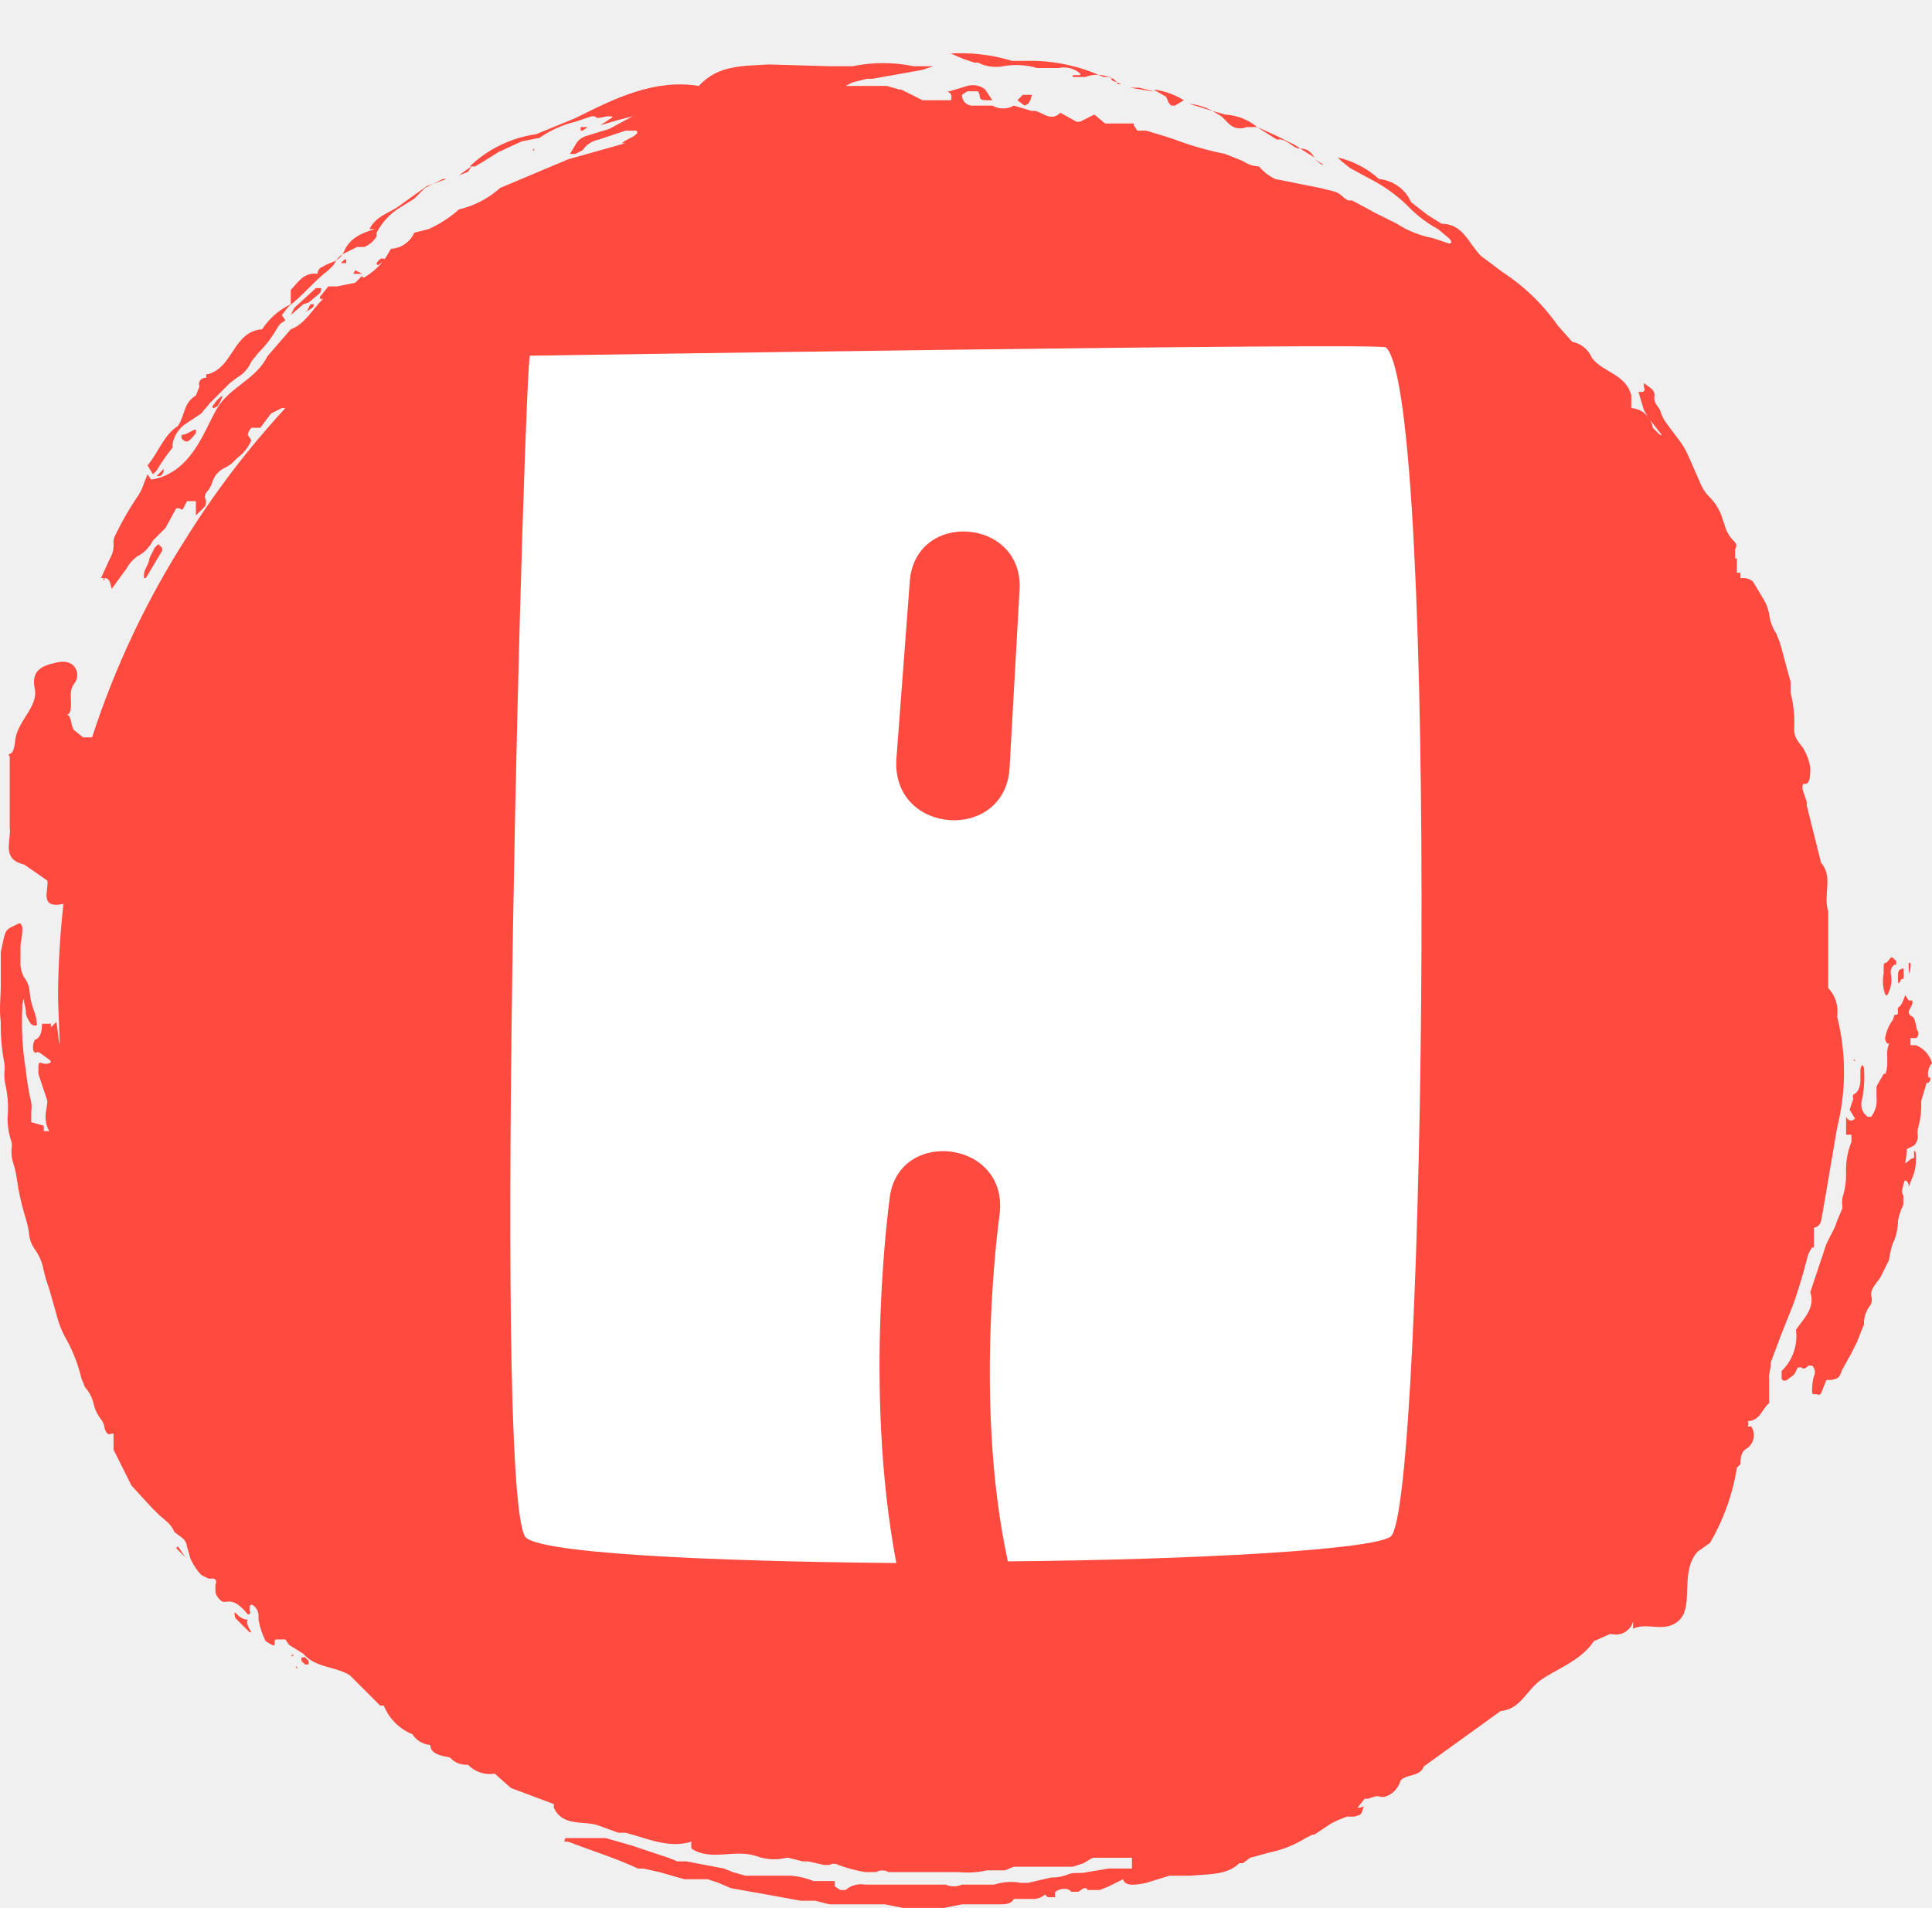
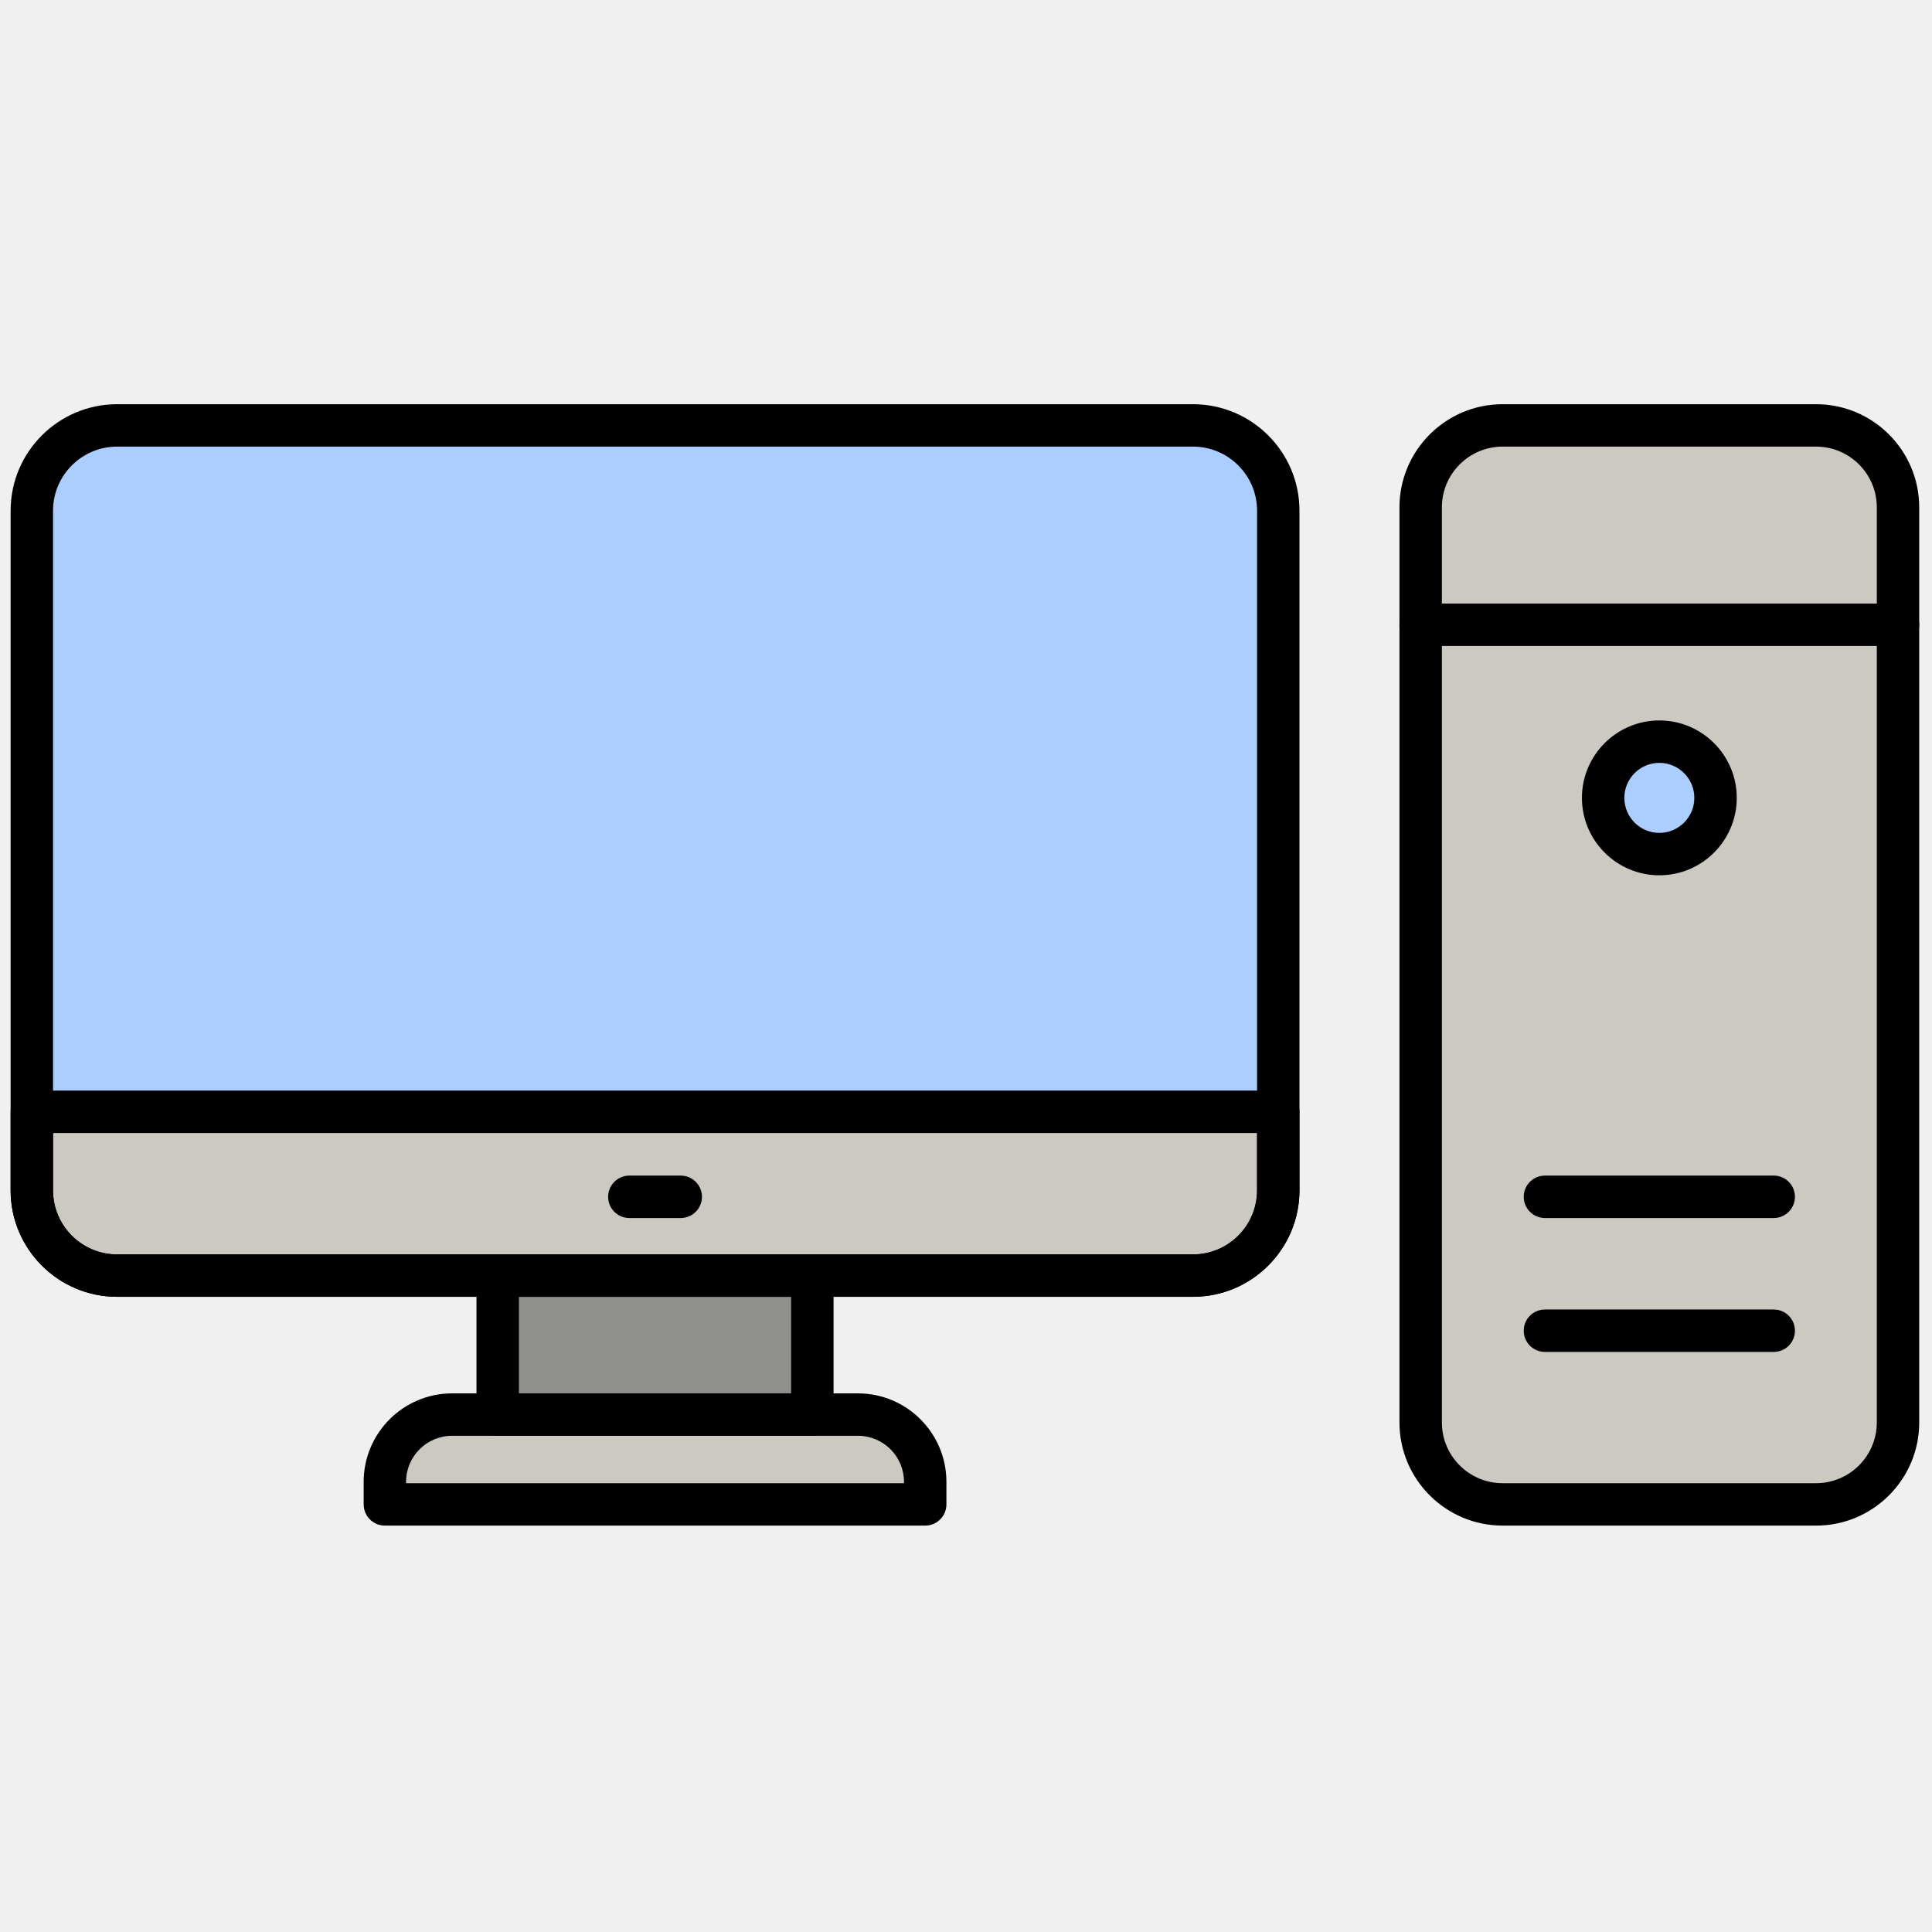
- <svg xmlns="http://www.w3.org/2000/svg" width="308.761" height="304.916" viewBox="0 0 106.008 104.687" class="css-1j8o68f" version="1.1" id="svg23">
-   <defs id="SvgjsDefs2684" />
-   <g id="SvgjsG2685" featurekey="rootContainer" transform="matrix(0.9820593,0,0,0.9820593,-0.05456052,0)" fill="#ff4a3f">
-     <g id="g17">
-       <path d="M19.8 15.3h.5l-.4-.2zm.5.1zm.8-.7c0 .1 0 .1.1.1l.4-.3c-.2-.1-.3-.1-.5.2zm.4-.2zm-4.1 2.3zm-.2.6l.3-.2c.1-.1.1-.2.1-.2h-.2l-.2.4c-.1-.1-.1 0 0 0zm2.2-2.9h-.1l-.2.2h.3zm-2.1 2.4l.6-.5c.1-.1.1-.2.1-.3h-.3l-1.2 1.1-.2.4.7-.6zm-1.1.8z" id="path3" />
-       <path d="M9.7 25v-.2a1.7 1.7 0 0 1 .7-1.1l.9-.6.5-.6.7-.7.4-.4.4-.3a1.9 1.9 0 0 0 .8-.9l.4-.5a5.9 5.9 0 0 0 1-1.3l.2-.3.3-.2-.2-.3.4-.5c.8-.6 1.4-1.4 2.2-2l.3-.3a1.4 1.4 0 0 1 .5-.6l.8-.4h.4a1.4 1.4 0 0 0 .7-.6V13a3.5 3.5 0 0 1 1.3-1.4l.8-.5.2-.2.4-.4 1-.5h.2l-1.1.4-1.4 1c-.6.5-1.4.6-1.8 1.4h.3c-.7.2-1.4.5-1.7 1.2s-.8.6-1.2.9a.4.4 0 0 0-.3.4c-.8-.1-1.1.5-1.5.9v.8a3.9 3.9 0 0 0-1.6 1.4c-1.6.1-1.6 2.1-3 2.5h-.1a.2.2 0 0 0 0 .2c-.3 0-.5.2-.4.5l-.2.5c-.7.4-.6 1.1-1 1.7-.8.5-1.1 1.5-1.7 2.2l.3.5.2-.2a11.6 11.6 0 0 1 .9-1.3zM53.9 3.3l.6.2h.2a2.2 2.2 0 0 0 1.4.2 4.1 4.1 0 0 1 1.9.1h1.2a1.4 1.4 0 0 1 1.2.3.1.1 0 0 1 0 .1H60a.1.1 0 0 0 0 .1h.7a1.8 1.8 0 0 1 1.3 0c.2 0 .1.1.2.2l.5.2h-.2c-.2-.4-.5-.4-.8-.4a9.7 9.7 0 0 0-4.3-.9h-.8A9.8 9.8 0 0 0 53 3h.2zm7.3 3.1zM50.3 4.7zm10.9 1.7h.2-.2zM19 14.7zm32.1-10zm17.6 2.2a.9.9 0 0 0 1 .2h.6a3.1 3.1 0 0 0-1.8-.7l-.7-.2.5.3zm-3.4-1.3c0 .1.1.2.2.3h.2l.5-.3a4.2 4.2 0 0 0-1.7-.6l.7.4zm7.4 2.7l.8.5c-.2-.3-.4-.5-.8-.5z" id="path5" />
-       <path d="M99 76.1l.6-1.6.6-1.5c.2-.5.6-1.8.8-2.6a1.7 1.7 0 0 1 .3-.7h.1v-1.1c.5-.1.4-.6.5-.9l.8-4.7a12.7 12.7 0 0 0 0-6.2 1.9 1.9 0 0 0-.5-1.6v-4.3c-.3-.9.3-1.9-.4-2.7L101 45a.4.4 0 0 0 0-.2l-.2-.6a.5.5 0 0 1 0-.4h.1c.3 0 .3-.5.3-.9a3 3 0 0 0-.4-1.1l-.3-.4a1.1 1.1 0 0 1-.2-.7 6.7 6.7 0 0 0-.2-2v-.6c-.2-.7-.4-1.5-.6-2.2l-.2-.5a2.5 2.5 0 0 1-.4-1.1 2.5 2.5 0 0 0-.3-.8l-.6-1a.8.8 0 0 0-.6-.2h-.1V32h-.2v-.8H97V31a.4.4 0 0 0 0-.1v-.2c.1-.2.1-.3-.1-.5a1.8 1.8 0 0 1-.4-.6l-.2-.6a2.9 2.9 0 0 0-.7-1.2 2.2 2.2 0 0 1-.5-.7l-.7-1.6a4.3 4.3 0 0 0-.6-1l-.6-.8a2.4 2.4 0 0 1-.4-.8l-.2-.3a.6.6 0 0 1-.1-.5.5.5 0 0 0-.2-.4l-.4-.3v.2c.1.2 0 .3-.1.3h-.2l.3 1 .3.5.7.9h-.1l-.2-.2-.2-.2a1.3 1.3 0 0 0-1.2-1.1v-.7c-.3-1.2-1.6-1.3-2.2-2.1a1.5 1.5 0 0 0-1.1-.9l-.8-.9a11.3 11.3 0 0 0-3.1-3l-.8-.6-.4-.3c-.7-.7-1-1.8-2.2-1.8l-.8-.5-.9-.7a2.2 2.2 0 0 0-1.8-1.3 5.1 5.1 0 0 0-2.3-1.2l.2.2.5.4 1.3.7a8.5 8.5 0 0 1 2.1 1.6 6.8 6.8 0 0 0 1.5 1.1l.6.5c.1.1.2.2.1.3H81l-.9-.3a5.6 5.6 0 0 1-2-.8l-1.2-.6-1.3-.7h-.2c-.3-.1-.4-.4-.8-.5l-.8-.2-2.5-.5a2.6 2.6 0 0 1-.9-.7 1.7 1.7 0 0 1-.9-.3l-1-.4a18.1 18.1 0 0 1-2.8-.8l-.6-.2-1-.3h-.5l-.2-.3v-.1h-1.6l-.6-.5-.4.2-.4.2h-.2l-.9-.5c-.6.6-1.1-.2-1.6-.1l-1-.3a1.2 1.2 0 0 1-1.2 0h-1.2a.6.6 0 0 1-.5-.6l.3-.2h.6a.7.7 0 0 1 .1.3c0 .2.2.2.5.2h.2l-.4-.6a1.1 1.1 0 0 0-1-.2l-1 .3H53c.3.2.2.3.2.5h-1.6l-.4-.2-.8-.4h-.1l-.7-.2h-2.3l.4-.2.8-.2h.3l1.7-.3 1.1-.2.6-.2h-1.1a8.4 8.4 0 0 0-3.4 0h-1.3L43 3.6c-1.4.1-2.8 0-3.9 1.2-2.5-.4-4.7.7-6.9 1.8l-2.2.9a6.7 6.7 0 0 0-3.7 1.8h.3l.5-.3.8-.5 1.3-.6 1-.2a6 6 0 0 1 2-.9l.9-.3h.2c.1.2.5 0 .7 0h.2c.1 0 .1.1 0 .1l-.6.4 1-.3.8-.2-1.3.7-1.3.4a1 1 0 0 0-.6.5l-.3.5h.3l.4-.2a1.4 1.4 0 0 1 .9-.6l1.5-.5h.5a.1.1 0 0 1 .1.2c-.2.2-.6.3-.8.5h.2l-3.2.9-3.8 1.6a5.2 5.2 0 0 1-2.3 1.2 6.6 6.6 0 0 1-1.7 1.1l-.8.2a1.5 1.5 0 0 1-1.3.9l-.3.5a3.7 3.7 0 0 1-1.2 1.1h-.1v-.1l-.2.2-.2.2-1 .2h-.5l-.4.5c-.1.1-.1.2 0 .2h.1c-.6.6-1 1.4-1.8 1.7L15 19.9c-.6 1.2-1.8 1.6-2.6 2.6s-1.4 3.9-3.9 4.3l-.2-.3-.2.5a2.7 2.7 0 0 1-.4.8 16.9 16.9 0 0 0-1.2 2.1.8.8 0 0 0-.1.5 1.4 1.4 0 0 1-.2.8l-.5 1.1h.2c.3 0 .3.3.4.6l.8-1.1a2.2 2.2 0 0 1 .6-.7 2 2 0 0 0 .9-.9l.3-.3.4-.4.6-1.1h.2c.1.1.1.1.2 0l.2-.4h.5v.8l.5-.5a.5.5 0 0 0 0-.5.4.4 0 0 1 .1-.3 1.5 1.5 0 0 0 .3-.5 1.3 1.3 0 0 1 .8-.9l.3-.2.3-.3a2.4 2.4 0 0 0 .8-1l-.2-.3c0-.1.1-.3.2-.4h.5l.6-.8.6-.3h.2a48.8 48.8 0 0 0-5.5 7.2h-.1.1a48.4 48.4 0 0 0-5.3 11.2h-.5l-.5-.4c-.2-.2-.1-.7-.4-.9h.1c.3-.5-.1-1.2.3-1.7s.1-1.4-.9-1.2-1.5.5-1.3 1.5-1 1.8-1.1 2.9-.5.5-.3.9v3.9c.1.8-.5 1.8.8 2.1l1.3.9c.1.5-.5 1.6.9 1.3a49.2 49.2 0 0 0-.3 5c0 1.1.1 2.2.1 3.3v-.4c-.1-.4-.1-.8-.2-1.3l-.3.3v-.2h-.5c0 .5-.1.8-.4.9a.9.9 0 0 0-.1.5c0 .1.1.3.2.2s.4.2.7.4-.2.3-.4.2-.2.1-.2.3v.3l.5 1.5c0 .3-.1.6-.1.9a1.7 1.7 0 0 0 .2.8h-.3v-.3l-.7-.2v-.6a1.5 1.5 0 0 0 0-.5 14.6 14.6 0 0 1-.3-1.8 16.6 16.6 0 0 1-.2-3.5.9.9 0 0 1 .1-.5v.2a2.9 2.9 0 0 1 .1.5.8.8 0 0 0 .1.4c.1.2.2.4.4.4s.1-.1.1-.2a2.1 2.1 0 0 0-.1-.5 4.2 4.2 0 0 1-.3-1.3 1.5 1.5 0 0 0-.3-.7 1.6 1.6 0 0 1-.2-.9v-.8c0-.3.1-.6.1-.9a.5.5 0 0 0-.1-.4h-.1c-.8.4-.7.2-1 1.6V55c0 .7-.1 1.4 0 2.1a10.8 10.8 0 0 0 .2 2.3 1.8 1.8 0 0 1 0 .5 3.1 3.1 0 0 0 .1.9 5.9 5.9 0 0 1 .1 1.3 3.9 3.9 0 0 0 .2 1.7 1.2 1.2 0 0 1 0 .4 2.1 2.1 0 0 0 .1.8 4.9 4.9 0 0 1 .2.9 14 14 0 0 0 .5 2.2 5 5 0 0 1 .2 1 1.7 1.7 0 0 0 .3.7 2.9 2.9 0 0 1 .5 1.2 8.5 8.5 0 0 0 .3 1l.4 1.4a5.4 5.4 0 0 0 .6 1.5 8.5 8.5 0 0 1 .8 2.1l.2.5a2.1 2.1 0 0 1 .5 1 2.1 2.1 0 0 0 .4.8 1 1 0 0 1 .2.5c.1.3.2.4.4.3h.1v.9l.5 1 .5 1 1.1 1.2.4.4c.3.3.7.5.9 1l.4.3a.7.7 0 0 1 .3.5l.2.7a3.3 3.3 0 0 0 .6.9l.4.2h.3a.2.2 0 0 1 .1.3 2.5 2.5 0 0 0 0 .5.9.9 0 0 0 .4.5h.2c.4-.1.8.2 1.2.7h.1c0-.1.1-.1 0-.2v-.2c0-.1.1-.2.2-.1a.7.7 0 0 1 .3.6v.2a4.3 4.3 0 0 0 .4 1.2c.5.3.5.3.5.1s0-.2.2-.2h.4l.2.3.8.5c.7.8 1.8.7 2.6 1.2l1.7 1.7h.2a2.9 2.9 0 0 0 1.6 1.6 1.3 1.3 0 0 0 1 .6c0 .5.6.6 1.1.7a1.2 1.2 0 0 0 .8.4h.2a1.7 1.7 0 0 0 1.5.5l.9.8 2.4.9v.2c.5 1.1 1.7.7 2.5 1l1.1.4h.4c1.2.3 2.4.9 3.7.5a.7.7 0 0 0 0 .4c1.1.7 2.4 0 3.6.4a2.9 2.9 0 0 0 1.7.1h.1l.8.2h.3l.9.2h.3a.5.5 0 0 1 .5 0 7.9 7.9 0 0 0 1.5.4h.6a.7.7 0 0 1 .7 0h3.9a5 5 0 0 0 1.6-.1h1l.5-.2H60l.6-.2.5-.3h2.2v.6H62l-1.2.2c-.4.1-.7 0-1 .1a2.4 2.4 0 0 1-1 .2l-1.3.3h-.4a3.1 3.1 0 0 0-1.5.1h-1.8a1.1 1.1 0 0 1-.9 0h-4.5a1.3 1.3 0 0 0-1.1.3H47l-.3-.2v-.3h-1.2a4.1 4.1 0 0 0-1.3-.3h-2.5l-.7-.2-.5-.2-2.1-.4h-.5l-.5-.2-2.1-.7-1.4-.4h-2.2c-.1 0-.1.1-.1.2h.2c1.3.5 2.6.9 3.9 1.5h.3l.9.2 1.4.4h1.3l.6.2.7.3 1.7.3 1.1.2 1.1.2h.8l.8.2h3.1l1 .2h2.3l1-.2H56c.4 0 .6-.1.7-.3h1a1 1 0 0 0 .8-.3c-.1.1 0 .1.1.2h.4v-.2c0-.1 0-.1.2-.2s.6-.1.7.1h.4l.3-.2c.2 0 .2 0 .2.1h.7l.5-.2.8-.4c.1.3.4.4 1.3.2l1.3-.4h1.2c.9-.1 2 0 2.7-.7h.2l.4-.3 1.1-.3a6.1 6.1 0 0 0 2-.8l.4-.2h.1l.9-.6.4-.2.5-.2h.4c.4-.1.4-.1.5-.4s0-.1-.2-.1h-.1l.4-.5h.2c.3-.1.5-.2.7-.1h.2a1.3 1.3 0 0 0 .9-.9c.3-.4 1.1-.2 1.3-.8l4.3-3.1c1.1-.1 1.4-1.1 2.2-1.7s2.3-1.1 3-2.2l.9-.4h.1a1 1 0 0 0 1.2-.7v.4c.8-.4 1.8.3 2.6-.5s0-2.7 1-3.8l.7-.5a12.1 12.1 0 0 0 1.5-4.2l.2-.2c0-.3 0-.7.4-.9a.9.9 0 0 0 .2-1.2h-.2a.3.3 0 0 0 0-.3c.7 0 .8-.7 1.2-1V77a.5.5 0 0 1 0-.2 3.8 3.8 0 0 0 .1-.7zM5.9 32.2z" id="path7" />
-       <path d="M26.4 9.3l-.3.2-.4.3.5-.2zm6.1-2h.1l.3-.2h-.4zm-2.6 1l-.1.1h.1v-.1zm-1.5 1.4zm1.3-.2zm-6.3 3.1zM9.2 26.2l-.4.4H9a.4.4 0 0 0 .2-.4zm3-3.5a2.1 2.1 0 0 0 .3-.6 1.5 1.5 0 0 0-.5.5c-.1.1-.1.2 0 .2zM11 24.2V24c-.2 0-.5.3-.8.3v.2c.3.3.4.2.8-.3zm3 66.2zM73.9 9.2h.1l-.5-.3zm-2.5-1.4c.5-.1.8.4 1.2.5h.1l-.3-.2-1-.5-1.1-.5.3.2zM52.8 3.1zm11.7 2h-.1l-1.2-.2h.5zm2 .7l1.3.4a3.3 3.3 0 0 0-1.3-.4zm-9 0a1 1 0 0 0 .2-.5h-.5l-.3.3.4.3zm9 1.6zM49.9 4.2zm2.9.7zM48.5 4zm13.8 2.1a.5.5 0 0 0 0 .1zm44.8 52.3h-.3V58h.3c.1 0 .2-.3.1-.4s-.1-.7-.3-.8a.3.3 0 0 1-.2-.3l.2-.4a.4.4 0 0 0 0-.2h-.2l-.2-.3c-.1.3-.2.6-.4.7a.5.5 0 0 0 0 .2c0 .1 0 .2-.1.2h-.1a1.1 1.1 0 0 1-.1.3 2.3 2.3 0 0 0-.4.9.4.4 0 0 0 .1.4h.1a1.7 1.7 0 0 0-.1.8v.4a1.8 1.8 0 0 1-.1.5h-.1l-.4.7v.6a1.5 1.5 0 0 1-.3 1.1h-.2l-.2-.2a.9.9 0 0 1-.1-.8 6.5 6.5 0 0 0 .1-1.7c0-.1-.1-.2-.1-.2a.5.5 0 0 0-.1.3v.6c0 .2-.1.6-.3.7s-.1.2-.1.3l-.2.6.3.5c-.2.2-.4.1-.5-.1v1h.3v.4a4.2 4.2 0 0 0-.3 1.4 3.3 3.3 0 0 0 0 .4 4 4 0 0 1-.2 1.3 2 2 0 0 0 0 .6l-.3.7a3.2 3.2 0 0 1-.3.7l-.3.6-.9 2.7c.3.9-.4 1.5-.8 2.1a2.7 2.7 0 0 1-.8 2.3v.4c0 .1.1.2.3.1l.4-.3.2-.4h.2c.1.1.2.1.4-.1h.2a.5.5 0 0 1 .1.6 2.9 2.9 0 0 0-.1.8c0 .1 0 .2.1.2h.2c.1.1.2 0 .3-.3l.2-.5h.3c.4-.1.4-.1.6-.6l.5-.9.3-.6.4-1a1.6 1.6 0 0 1 .3-1 .6.6 0 0 0 .1-.6c0-.2 0-.3.2-.6l.3-.4.5-1a4.7 4.7 0 0 1 .2-.9 3 3 0 0 0 .3-1.3 3.8 3.8 0 0 1 .3-.9v-.5c-.1-.2-.1-.2 0-.6s.1-.2.2-.2a.4.4 0 0 1 .1.3l.2-.5a2.3 2.3 0 0 0 .2-.9v-.3c0-.1 0-.3-.1-.3v.4c-.2 0-.3.2-.5.3a6.4 6.4 0 0 0 .1-.8l.4-.2a.7.7 0 0 0 .2-.6 1.4 1.4 0 0 1 0-.3 4.8 4.8 0 0 0 .2-1.4v-.2l.3-1h.1a.3.3 0 0 0 .1-.3h-.1a.9.9 0 0 1 .2-.8 1.5 1.5 0 0 0-.9-1zm-1.2 7.8zm-.2-9.9zm0 0zM9.1 30.8a.3.3 0 0 0 0-.2l-.2-.2-.2.2-.3.6c0 .3-.3.6-.3.9v.2h.1zm96.3 24.8h.1a1.7 1.7 0 0 0 .2-1.2.5.5 0 0 1 .2-.5h.1v-.2l-.2-.2h-.1c-.1.1-.2.3-.3.3s-.1.1-.1.3v.3a2.2 2.2 0 0 0 .1 1.2zM13.2 90.1c-.1 0 0 .2 0 .3l.8.8h.1c-.2-.3-.3-.6-.2-.7a.9.9 0 0 1-.5-.2zm.8.3zm92.3-35.7h.1a2 2 0 0 0 0-.6c-.3.1-.3.1-.3.6s.1.1.2 0z" id="path9" />
-       <path d="M106.7 62a.6.6 0 0 0 .1-.5c0-.1-.1-.2-.1-.1h-.2v.2c0 .4.1.5.2.4zm.1-8.2h-.1v.6a1 1 0 0 0 .1-.6zM17.1 92.6h-.2v.2l.2.2h.2v-.2zm86.6-33.3c0-.1 0-.1-.1-.1zM9.9 86.5l.5.5-.4-.6z" id="path11" />
-       <circle cx="10.5" cy="87.1" transform="rotate(-24.8 10.4 87.159)" id="circle13" />
-       <path d="M9.7 30.1h-.1v.2-.2h.1zm83.2-6.6l-.2-.3h-.1zm-14.7 77.1zM5.9 32.2zm-.1.2a.3.3 0 0 0 .1-.2v.2zm1.9-4.9zM61.5 2.4zm42.8 58.2v.1-.1zM16.4 92.5h-.1c.1.1.2 0 .1-.1zm.2.7h.1l-.1-.1v.1zm73.9-71.3zm15.2 34.4zM14.6 91.7zm92.1-37zm-.8 11.4zM34.6 0z" id="path15" />
-     </g>
-   </g>
-   <g id="SvgjsG2686" featurekey="nameFeature-0" transform="matrix(2.284354,0,0,2.284354,27.98006,-5.60952)" fill="#ffffff">
-     <path d="M9.6 16.48 l-0.32 4.24 c-0.08 1.8 2.6 1.96 2.72 0.2 l0.24 -4.28 c0.12 -1.76 -2.56 -1.96 -2.64 -0.16 z M0.48 11 l0 0 c0.04 0 20.48 -0.32 20.56 -0.2 c1.28 1.12 0.96 27.8 0.12 28.56 c-0.4 0.32 -4.64 0.56 -9.2 0.6 c-0.84 -3.84 -0.2 -8.32 -0.2 -8.32 c0.24 -1.8 -2.44 -2.12 -2.64 -0.4 c0 0.04 -0.64 4.52 0.16 8.76 c-4.56 -0.04 -8.68 -0.24 -8.92 -0.64 c-0.8 -1.44 0 -28.28 0.12 -28.36 z" id="path20" />
+ <svg xmlns="http://www.w3.org/2000/svg" version="1.1" width="256" height="256" viewBox="0 0 256 256" xml:space="preserve">
+   <defs>
+ </defs>
+   <g style="stroke: none; stroke-width: 0; stroke-dasharray: none; stroke-linecap: butt; stroke-linejoin: miter; stroke-miterlimit: 10; fill: none; fill-rule: nonzero; opacity: 1;" transform="translate(1.406593 1.406593) scale(2.81 2.81)">
+     <rect x="22.97" y="59.65" rx="0" ry="0" width="14.84" height="6.55" style="stroke: none; stroke-width: 1; stroke-dasharray: none; stroke-linecap: butt; stroke-linejoin: miter; stroke-miterlimit: 10; fill: rgb(143,143,139); fill-rule: nonzero; opacity: 1;" transform=" matrix(1 0 0 1 0 0) " />
+     <path d="M 43.127 70.44 H 17.648 v -1.067 c 0 -1.75 1.419 -3.169 3.169 -3.169 h 19.141 c 1.75 0 3.169 1.419 3.169 3.169 V 70.44 z" style="stroke: none; stroke-width: 1; stroke-dasharray: none; stroke-linecap: butt; stroke-linejoin: miter; stroke-miterlimit: 10; fill: rgb(203,201,194); fill-rule: nonzero; opacity: 1;" transform=" matrix(1 0 0 1 0 0) " stroke-linecap="round" />
+     <path d="M 37.188 59.65 h 18.567 c 2.221 0 4.021 -1.8 4.021 -4.021 V 23.581 c 0 -2.221 -1.8 -4.021 -4.021 -4.021 H 5.021 C 2.8 19.56 1 21.36 1 23.581 V 55.63 c 0 2.221 1.8 4.021 4.021 4.021 H 37.188" style="stroke: none; stroke-width: 1; stroke-dasharray: none; stroke-linecap: butt; stroke-linejoin: miter; stroke-miterlimit: 10; fill: rgb(172,206,255); fill-rule: nonzero; opacity: 1;" transform=" matrix(1 0 0 1 0 0) " stroke-linecap="round" />
+     <path d="M 37.807 67.204 H 22.968 c -0.552 0 -1 -0.447 -1 -1 V 59.65 c 0 -0.553 0.448 -1 1 -1 h 14.838 c 0.552 0 1 0.447 1 1 v 6.554 C 38.807 66.757 38.359 67.204 37.807 67.204 z M 23.968 65.204 h 12.838 V 60.65 H 23.968 V 65.204 z" style="stroke: none; stroke-width: 1; stroke-dasharray: none; stroke-linecap: butt; stroke-linejoin: miter; stroke-miterlimit: 10; fill: rgb(0,0,0); fill-rule: nonzero; opacity: 1;" transform=" matrix(1 0 0 1 0 0) " stroke-linecap="round" />
+     <path d="M 43.127 71.439 H 17.648 c -0.552 0 -1 -0.447 -1 -1 v -1.066 c 0 -2.299 1.871 -4.169 4.169 -4.169 h 19.141 c 2.299 0 4.169 1.87 4.169 4.169 v 1.066 C 44.127 70.992 43.68 71.439 43.127 71.439 z M 18.648 69.439 h 23.479 v -0.066 c 0 -1.196 -0.973 -2.169 -2.169 -2.169 H 20.817 c -1.196 0 -2.169 0.973 -2.169 2.169 V 69.439 z" style="stroke: none; stroke-width: 1; stroke-dasharray: none; stroke-linecap: butt; stroke-linejoin: miter; stroke-miterlimit: 10; fill: rgb(0,0,0); fill-rule: nonzero; opacity: 1;" transform=" matrix(1 0 0 1 0 0) " stroke-linecap="round" />
+     <path d="M 55.754 59.65 H 37.188 H 5.021 C 2.8 59.65 1 57.85 1 55.63 v -3.704 h 58.775 v 3.704 C 59.775 57.85 57.975 59.65 55.754 59.65" style="stroke: none; stroke-width: 1; stroke-dasharray: none; stroke-linecap: butt; stroke-linejoin: miter; stroke-miterlimit: 10; fill: rgb(203,201,194); fill-rule: nonzero; opacity: 1;" transform=" matrix(1 0 0 1 0 0) " stroke-linecap="round" />
+     <path d="M 85.137 70.44 H 70.353 c -2.133 0 -3.863 -1.73 -3.863 -3.863 V 23.423 c 0 -2.133 1.73 -3.863 3.863 -3.863 h 14.784 c 2.133 0 3.863 1.73 3.863 3.863 v 43.153 C 89 68.71 87.27 70.44 85.137 70.44 z" style="stroke: none; stroke-width: 1; stroke-dasharray: none; stroke-linecap: butt; stroke-linejoin: miter; stroke-miterlimit: 10; fill: rgb(203,201,194); fill-rule: nonzero; opacity: 1;" transform=" matrix(1 0 0 1 0 0) " stroke-linecap="round" />
+     <path d="M 85.137 71.439 H 70.354 c -2.682 0 -4.863 -2.182 -4.863 -4.862 V 23.423 c 0 -2.682 2.182 -4.863 4.863 -4.863 h 14.783 c 2.682 0 4.863 2.182 4.863 4.863 v 43.154 C 90 69.258 87.818 71.439 85.137 71.439 z M 70.354 20.56 c -1.579 0 -2.863 1.285 -2.863 2.863 v 43.154 c 0 1.578 1.284 2.862 2.863 2.862 h 14.783 c 1.579 0 2.863 -1.284 2.863 -2.862 V 23.423 c 0 -1.579 -1.284 -2.863 -2.863 -2.863 H 70.354 z" style="stroke: none; stroke-width: 1; stroke-dasharray: none; stroke-linecap: butt; stroke-linejoin: miter; stroke-miterlimit: 10; fill: rgb(0,0,0); fill-rule: nonzero; opacity: 1;" transform=" matrix(1 0 0 1 0 0) " stroke-linecap="round" />
+     <circle cx="77.741" cy="37.121" r="2.651" style="stroke: none; stroke-width: 1; stroke-dasharray: none; stroke-linecap: butt; stroke-linejoin: miter; stroke-miterlimit: 10; fill: rgb(172,206,255); fill-rule: nonzero; opacity: 1;" transform="  matrix(1 0 0 1 0 0) " />
+     <path d="M 77.745 40.774 c -2.013 0 -3.65 -1.638 -3.65 -3.651 s 1.638 -3.651 3.65 -3.651 c 2.014 0 3.651 1.638 3.651 3.651 S 79.759 40.774 77.745 40.774 z M 77.745 35.472 c -0.91 0 -1.65 0.741 -1.65 1.651 s 0.74 1.651 1.65 1.651 s 1.651 -0.741 1.651 -1.651 S 78.655 35.472 77.745 35.472 z" style="stroke: none; stroke-width: 1; stroke-dasharray: none; stroke-linecap: butt; stroke-linejoin: miter; stroke-miterlimit: 10; fill: rgb(0,0,0); fill-rule: nonzero; opacity: 1;" transform=" matrix(1 0 0 1 0 0) " stroke-linecap="round" />
+     <path d="M 89 29.96 H 66.49 c -0.553 0 -1 -0.448 -1 -1 s 0.447 -1 1 -1 H 89 c 0.553 0 1 0.448 1 1 S 89.553 29.96 89 29.96 z" style="stroke: none; stroke-width: 1; stroke-dasharray: none; stroke-linecap: butt; stroke-linejoin: miter; stroke-miterlimit: 10; fill: rgb(0,0,0); fill-rule: nonzero; opacity: 1;" transform=" matrix(1 0 0 1 0 0) " stroke-linecap="round" />
+     <path d="M 83.14 56.935 H 72.351 c -0.553 0 -1 -0.447 -1 -1 s 0.447 -1 1 -1 H 83.14 c 0.553 0 1 0.447 1 1 S 83.692 56.935 83.14 56.935 z" style="stroke: none; stroke-width: 1; stroke-dasharray: none; stroke-linecap: butt; stroke-linejoin: miter; stroke-miterlimit: 10; fill: rgb(0,0,0); fill-rule: nonzero; opacity: 1;" transform=" matrix(1 0 0 1 0 0) " stroke-linecap="round" />
+     <path d="M 83.14 63.249 H 72.351 c -0.553 0 -1 -0.447 -1 -1 s 0.447 -1 1 -1 H 83.14 c 0.553 0 1 0.447 1 1 S 83.692 63.249 83.14 63.249 z" style="stroke: none; stroke-width: 1; stroke-dasharray: none; stroke-linecap: butt; stroke-linejoin: miter; stroke-miterlimit: 10; fill: rgb(0,0,0); fill-rule: nonzero; opacity: 1;" transform=" matrix(1 0 0 1 0 0) " stroke-linecap="round" />
+     <path d="M 31.6 56.935 h -2.424 c -0.552 0 -1 -0.447 -1 -1 s 0.448 -1 1 -1 H 31.6 c 0.552 0 1 0.447 1 1 S 32.152 56.935 31.6 56.935 z" style="stroke: none; stroke-width: 1; stroke-dasharray: none; stroke-linecap: butt; stroke-linejoin: miter; stroke-miterlimit: 10; fill: rgb(0,0,0); fill-rule: nonzero; opacity: 1;" transform=" matrix(1 0 0 1 0 0) " stroke-linecap="round" />
+     <path d="M 55.755 60.65 H 5.021 C 2.252 60.65 0 58.398 0 55.63 V 23.581 c 0 -2.769 2.252 -5.021 5.021 -5.021 h 50.734 c 2.769 0 5.021 2.252 5.021 5.021 V 55.63 C 60.775 58.398 58.523 60.65 55.755 60.65 z M 5.021 20.56 C 3.355 20.56 2 21.915 2 23.581 V 55.63 c 0 1.665 1.355 3.021 3.021 3.021 h 50.734 c 1.665 0 3.021 -1.355 3.021 -3.021 V 23.581 c 0 -1.666 -1.355 -3.021 -3.021 -3.021 H 5.021 z" style="stroke: none; stroke-width: 1; stroke-dasharray: none; stroke-linecap: butt; stroke-linejoin: miter; stroke-miterlimit: 10; fill: rgb(0,0,0); fill-rule: nonzero; opacity: 1;" transform=" matrix(1 0 0 1 0 0) " stroke-linecap="round" />
+     <path d="M 55.755 60.65 H 5.021 C 2.252 60.65 0 58.398 0 55.63 v -3.704 c 0 -0.553 0.448 -1 1 -1 h 58.775 c 0.553 0 1 0.447 1 1 v 3.704 C 60.775 58.398 58.523 60.65 55.755 60.65 z M 2 52.926 v 2.704 c 0 1.665 1.355 3.021 3.021 3.021 h 50.734 c 1.665 0 3.021 -1.355 3.021 -3.021 v -2.704 H 2 z" style="stroke: none; stroke-width: 1; stroke-dasharray: none; stroke-linecap: butt; stroke-linejoin: miter; stroke-miterlimit: 10; fill: rgb(0,0,0); fill-rule: nonzero; opacity: 1;" transform=" matrix(1 0 0 1 0 0) " stroke-linecap="round" />
  </g>
</svg>
